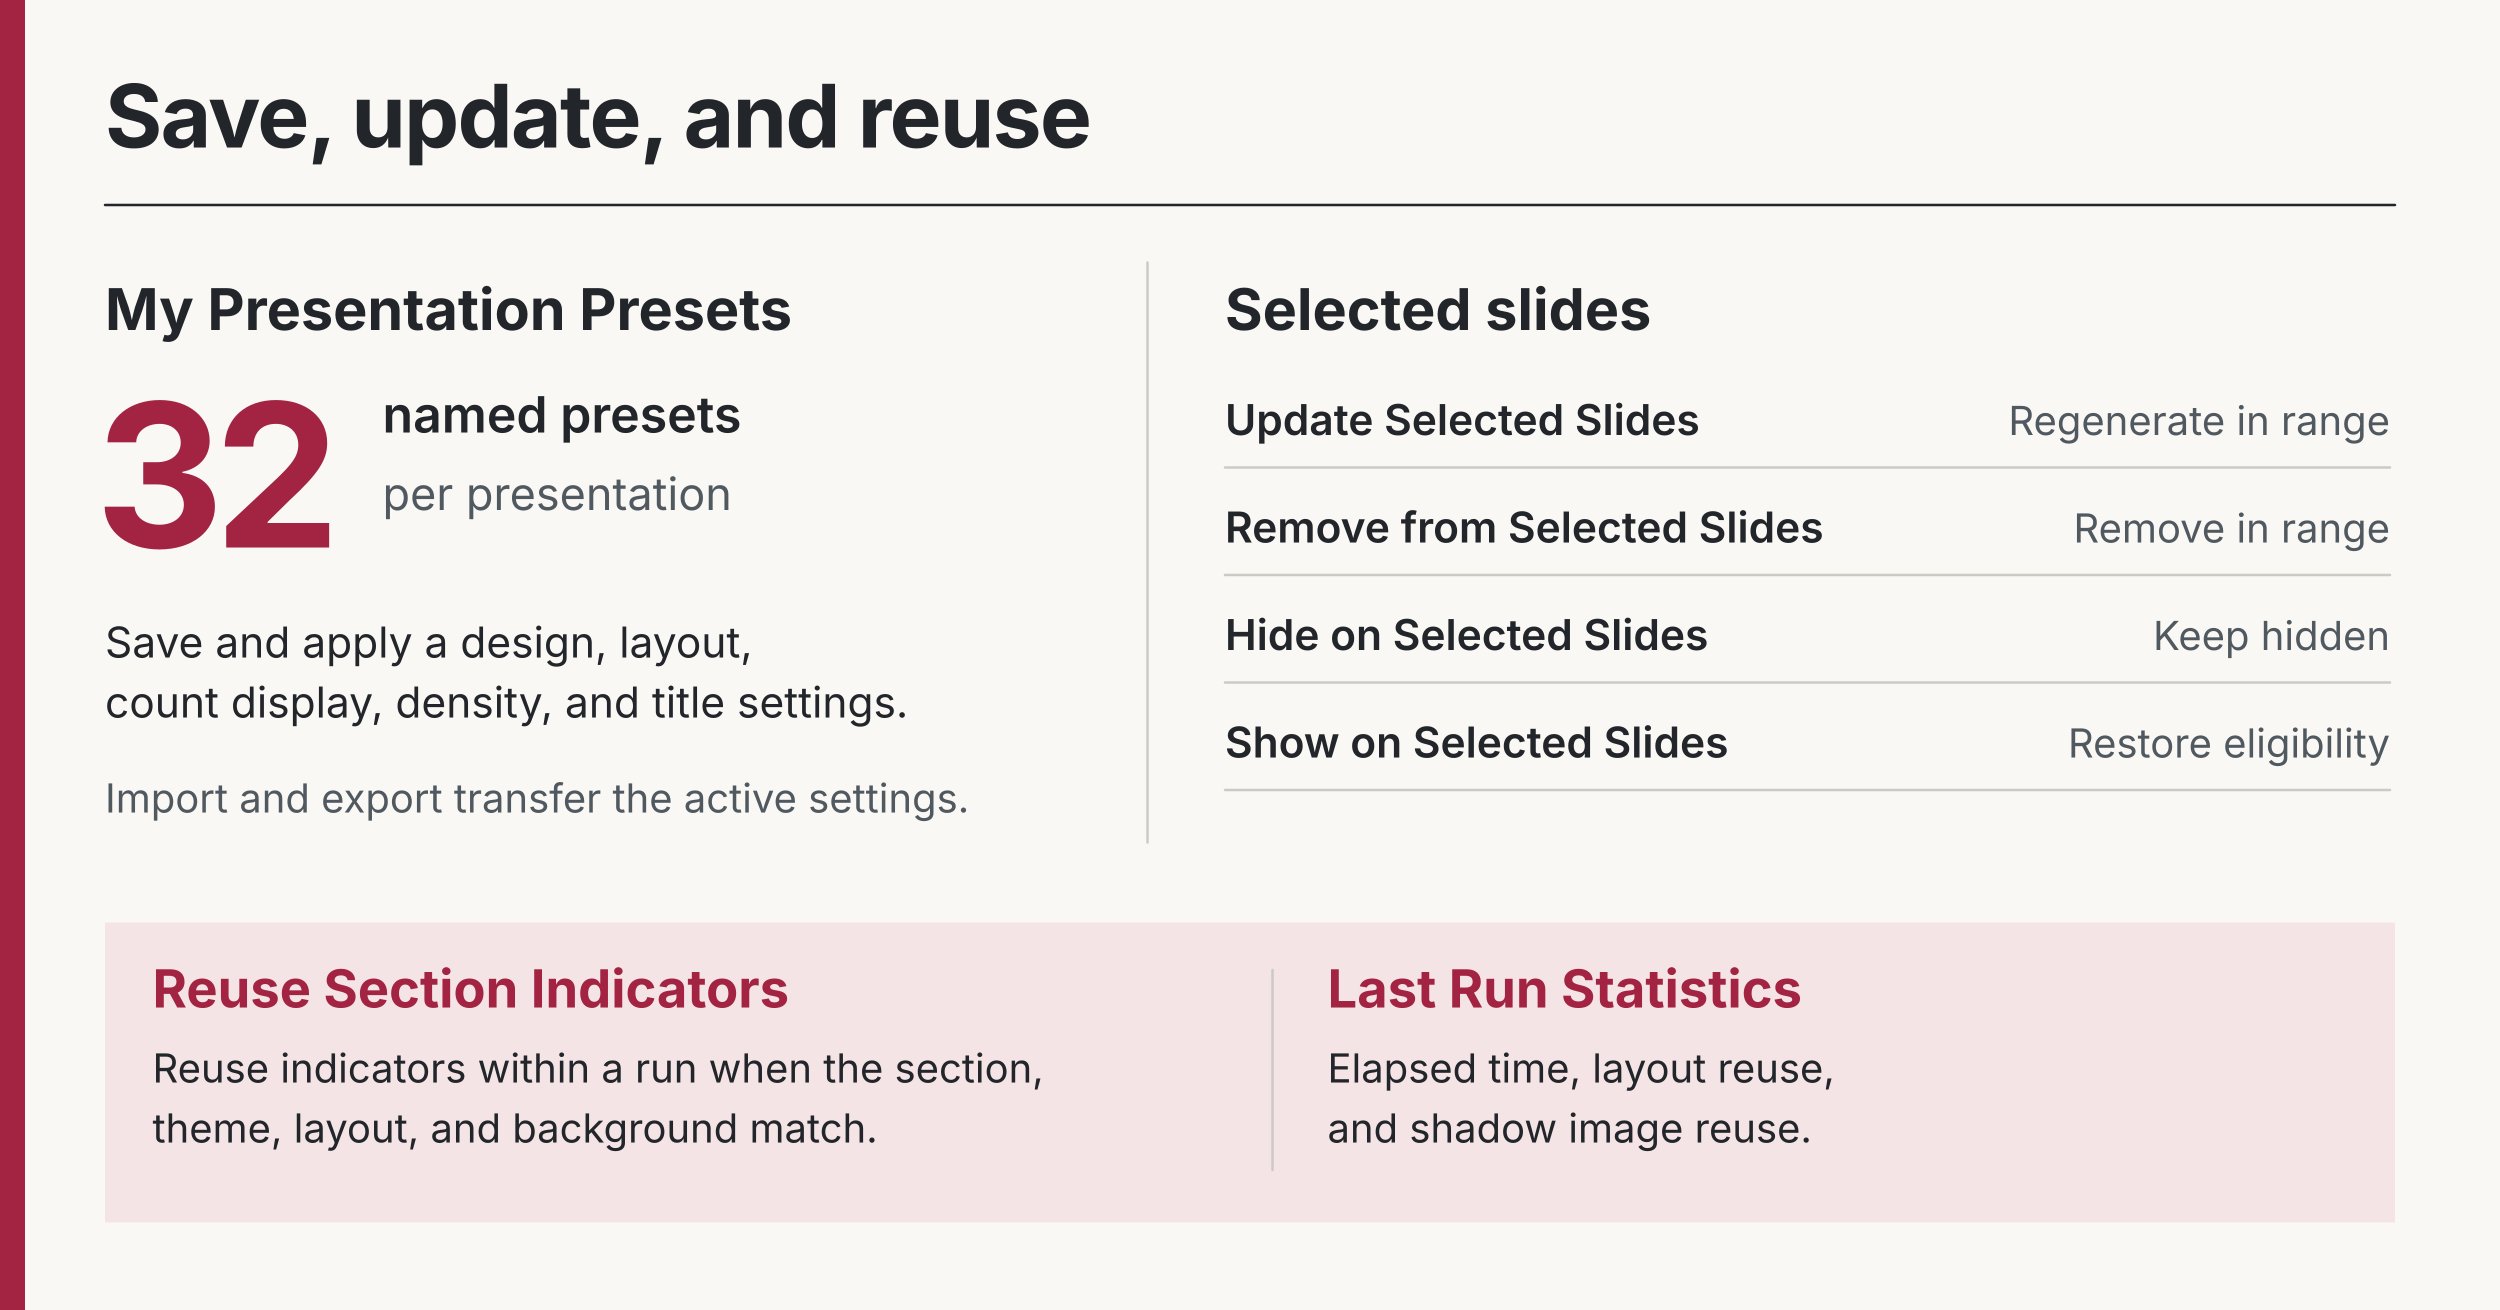
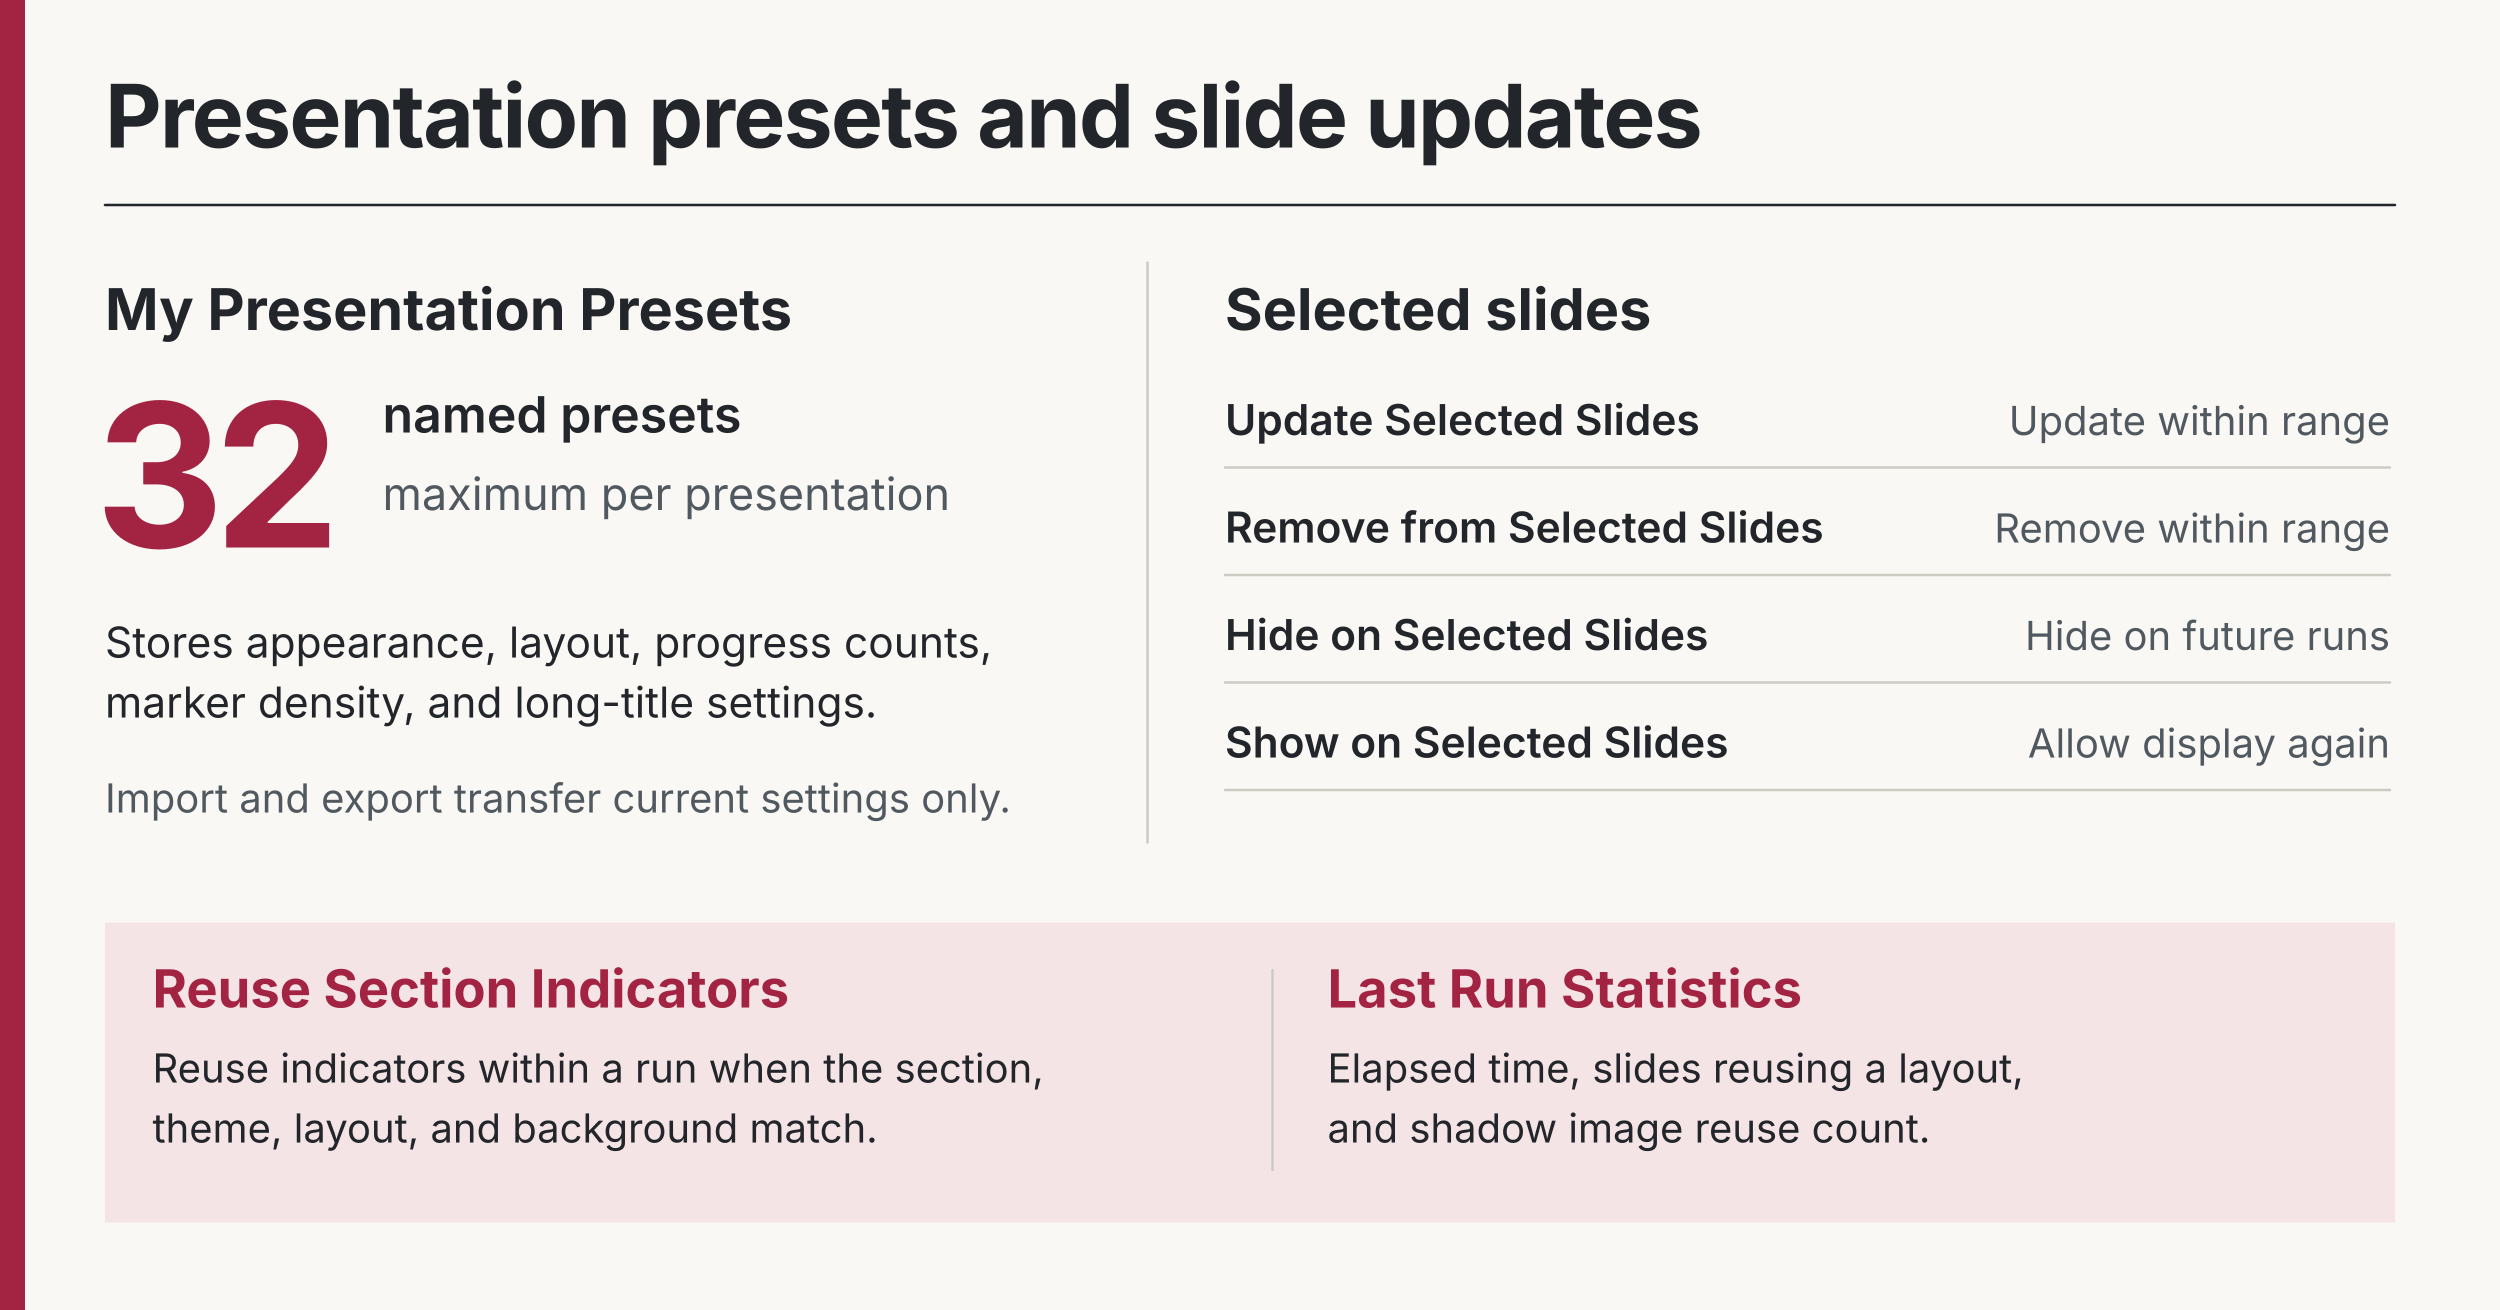
<svg xmlns="http://www.w3.org/2000/svg" viewBox="0 0 1000 524" width="1000" height="524" role="img" aria-labelledby="title desc" xml:lang="en">
  <rect x="0" y="0" width="1000" height="524" rx="0" fill="#FAF8F4" />
  <rect x="0" y="0" width="10" height="524" rx="0" fill="#A32342" />
-   <text x="42" y="59" fill="#22252A" font-family="Inter,Arial,Helvetica,'Microsoft YaHei','PingFang SC','Noto Sans CJK SC',sans-serif" font-size="35" font-weight="700" letter-spacing="-0.7" text-anchor="start">Save, update, and reuse</text>
+   <text x="42" y="59" fill="#22252A" font-family="Inter,Arial,Helvetica,'Microsoft YaHei','PingFang SC','Noto Sans CJK SC',sans-serif" font-size="35" font-weight="700" letter-spacing="-0.7" text-anchor="start">Presentation presets and slide updates</text>
  <path d="M42 82L958 82" fill="none" stroke="#22252A" stroke-width="1" stroke-linejoin="round" stroke-linecap="round" />
  <path d="M459 105L459 337" fill="none" stroke="#CDCAC4" stroke-width="1" stroke-linejoin="round" stroke-linecap="round" />
  <text x="42" y="132" fill="#22252A" font-family="Inter,Arial,Helvetica,'Microsoft YaHei','PingFang SC','Noto Sans CJK SC',sans-serif" font-size="23" font-weight="680" letter-spacing="0" text-anchor="start">My Presentation Presets</text>
  <text x="38" y="219" fill="#A32342" font-family="Inter,Arial,Helvetica,'Microsoft YaHei','PingFang SC','Noto Sans CJK SC',sans-serif" font-size="80" font-weight="730" letter-spacing="-4" text-anchor="start">32</text>
  <text x="153" y="173" fill="#22252A" font-family="Inter,Arial,Helvetica,'Microsoft YaHei','PingFang SC','Noto Sans CJK SC',sans-serif" font-size="20" font-weight="620" letter-spacing="0" text-anchor="start">named presets</text>
-   <text x="153" y="204" fill="#515960" font-family="Inter,Arial,Helvetica,'Microsoft YaHei','PingFang SC','Noto Sans CJK SC',sans-serif" font-size="18" font-weight="400" letter-spacing="0" text-anchor="start">per presentation</text>
-   <text x="42" y="263" fill="#22252A" font-family="Inter,Arial,Helvetica,'Microsoft YaHei','PingFang SC','Noto Sans CJK SC',sans-serif" font-size="17" font-weight="400" letter-spacing="0" text-anchor="start">Save and apply a design, layout,</text>
-   <text x="42" y="287" fill="#22252A" font-family="Inter,Arial,Helvetica,'Microsoft YaHei','PingFang SC','Noto Sans CJK SC',sans-serif" font-size="17" font-weight="400" letter-spacing="0" text-anchor="start">count display, density, and title settings.</text>
-   <text x="42" y="325" fill="#515960" font-family="Inter,Arial,Helvetica,'Microsoft YaHei','PingFang SC','Noto Sans CJK SC',sans-serif" font-size="16" font-weight="400" letter-spacing="0" text-anchor="start">Import and export transfer the active settings.</text>
+   <text x="153" y="204" fill="#515960" font-family="Inter,Arial,Helvetica,'Microsoft YaHei','PingFang SC','Noto Sans CJK SC',sans-serif" font-size="18" font-weight="400" letter-spacing="0" text-anchor="start">maximum per presentation</text>
+   <text x="42" y="263" fill="#22252A" font-family="Inter,Arial,Helvetica,'Microsoft YaHei','PingFang SC','Noto Sans CJK SC',sans-serif" font-size="17" font-weight="400" letter-spacing="0" text-anchor="start">Stores appearance, layout, progress counts,</text>
+   <text x="42" y="287" fill="#22252A" font-family="Inter,Arial,Helvetica,'Microsoft YaHei','PingFang SC','Noto Sans CJK SC',sans-serif" font-size="17" font-weight="400" letter-spacing="0" text-anchor="start">marker density, and long-title settings.</text>
+   <text x="42" y="325" fill="#515960" font-family="Inter,Arial,Helvetica,'Microsoft YaHei','PingFang SC','Noto Sans CJK SC',sans-serif" font-size="16" font-weight="400" letter-spacing="0" text-anchor="start">Import and export transfer current settings only.</text>
  <text x="490" y="132" fill="#22252A" font-family="Inter,Arial,Helvetica,'Microsoft YaHei','PingFang SC','Noto Sans CJK SC',sans-serif" font-size="23" font-weight="680" letter-spacing="0" text-anchor="start">Selected slides</text>
  <text x="490" y="174" fill="#22252A" font-family="Inter,Arial,Helvetica,'Microsoft YaHei','PingFang SC','Noto Sans CJK SC',sans-serif" font-size="17" font-weight="620" letter-spacing="0" text-anchor="start">Update Selected Slides</text>
-   <text x="956" y="174" fill="#515960" font-family="Inter,Arial,Helvetica,'Microsoft YaHei','PingFang SC','Noto Sans CJK SC',sans-serif" font-size="16" font-weight="400" letter-spacing="0" text-anchor="end">Regenerate in range</text>
+   <text x="956" y="174" fill="#515960" font-family="Inter,Arial,Helvetica,'Microsoft YaHei','PingFang SC','Noto Sans CJK SC',sans-serif" font-size="16" font-weight="400" letter-spacing="0" text-anchor="end">Update within range</text>
  <path d="M490 187L956 187" fill="none" stroke="#CDCAC4" stroke-width="1" stroke-linejoin="round" stroke-linecap="round" />
  <text x="490" y="217" fill="#22252A" font-family="Inter,Arial,Helvetica,'Microsoft YaHei','PingFang SC','Noto Sans CJK SC',sans-serif" font-size="17" font-weight="620" letter-spacing="0" text-anchor="start">Remove from Selected Slides</text>
-   <text x="956" y="217" fill="#515960" font-family="Inter,Arial,Helvetica,'Microsoft YaHei','PingFang SC','Noto Sans CJK SC',sans-serif" font-size="16" font-weight="400" letter-spacing="0" text-anchor="end">Remove in range</text>
+   <text x="956" y="217" fill="#515960" font-family="Inter,Arial,Helvetica,'Microsoft YaHei','PingFang SC','Noto Sans CJK SC',sans-serif" font-size="16" font-weight="400" letter-spacing="0" text-anchor="end">Remove within range</text>
  <path d="M490 230L956 230" fill="none" stroke="#CDCAC4" stroke-width="1" stroke-linejoin="round" stroke-linecap="round" />
  <text x="490" y="260" fill="#22252A" font-family="Inter,Arial,Helvetica,'Microsoft YaHei','PingFang SC','Noto Sans CJK SC',sans-serif" font-size="17" font-weight="620" letter-spacing="0" text-anchor="start">Hide on Selected Slides</text>
-   <text x="956" y="260" fill="#515960" font-family="Inter,Arial,Helvetica,'Microsoft YaHei','PingFang SC','Noto Sans CJK SC',sans-serif" font-size="16" font-weight="400" letter-spacing="0" text-anchor="end">Keep hidden</text>
+   <text x="956" y="260" fill="#515960" font-family="Inter,Arial,Helvetica,'Microsoft YaHei','PingFang SC','Noto Sans CJK SC',sans-serif" font-size="16" font-weight="400" letter-spacing="0" text-anchor="end">Hide on future runs</text>
  <path d="M490 273L956 273" fill="none" stroke="#CDCAC4" stroke-width="1" stroke-linejoin="round" stroke-linecap="round" />
  <text x="490" y="303" fill="#22252A" font-family="Inter,Arial,Helvetica,'Microsoft YaHei','PingFang SC','Noto Sans CJK SC',sans-serif" font-size="17" font-weight="620" letter-spacing="0" text-anchor="start">Show on Selected Slides</text>
-   <text x="956" y="303" fill="#515960" font-family="Inter,Arial,Helvetica,'Microsoft YaHei','PingFang SC','Noto Sans CJK SC',sans-serif" font-size="16" font-weight="400" letter-spacing="0" text-anchor="end">Restore eligibility</text>
+   <text x="956" y="303" fill="#515960" font-family="Inter,Arial,Helvetica,'Microsoft YaHei','PingFang SC','Noto Sans CJK SC',sans-serif" font-size="16" font-weight="400" letter-spacing="0" text-anchor="end">Allow display again</text>
  <path d="M490 316L956 316" fill="none" stroke="#CDCAC4" stroke-width="1" stroke-linejoin="round" stroke-linecap="round" />
  <rect x="42" y="369" width="916" height="120" rx="0" fill="#F4E4E5" />
  <text x="61" y="403" fill="#A32342" font-family="Inter,Arial,Helvetica,'Microsoft YaHei','PingFang SC','Noto Sans CJK SC',sans-serif" font-size="21" font-weight="670" letter-spacing="0" text-anchor="start">Reuse Section Indicators</text>
  <text x="531" y="403" fill="#A32342" font-family="Inter,Arial,Helvetica,'Microsoft YaHei','PingFang SC','Noto Sans CJK SC',sans-serif" font-size="21" font-weight="670" letter-spacing="0" text-anchor="start">Last Run Statistics</text>
  <path d="M509 388L509 468" fill="none" stroke="#CDCAC4" stroke-width="1" stroke-linejoin="round" stroke-linecap="round" />
  <text x="61" y="433" fill="#22252A" font-family="Inter,Arial,Helvetica,'Microsoft YaHei','PingFang SC','Noto Sans CJK SC',sans-serif" font-size="16" font-weight="400" letter-spacing="0" text-anchor="start">Reuse indicators within a run when the section,</text>
  <text x="61" y="457" fill="#22252A" font-family="Inter,Arial,Helvetica,'Microsoft YaHei','PingFang SC','Noto Sans CJK SC',sans-serif" font-size="16" font-weight="400" letter-spacing="0" text-anchor="start">theme, layout, and background match.</text>
-   <text x="531" y="433" fill="#22252A" font-family="Inter,Arial,Helvetica,'Microsoft YaHei','PingFang SC','Noto Sans CJK SC',sans-serif" font-size="16" font-weight="400" letter-spacing="0" text-anchor="start">Elapsed time, layout reuse,</text>
-   <text x="531" y="457" fill="#22252A" font-family="Inter,Arial,Helvetica,'Microsoft YaHei','PingFang SC','Noto Sans CJK SC',sans-serif" font-size="16" font-weight="400" letter-spacing="0" text-anchor="start">and shadow image reuse.</text>
+   <text x="531" y="433" fill="#22252A" font-family="Inter,Arial,Helvetica,'Microsoft YaHei','PingFang SC','Noto Sans CJK SC',sans-serif" font-size="16" font-weight="400" letter-spacing="0" text-anchor="start">Elapsed time, slides reusing a layout,</text>
+   <text x="531" y="457" fill="#22252A" font-family="Inter,Arial,Helvetica,'Microsoft YaHei','PingFang SC','Noto Sans CJK SC',sans-serif" font-size="16" font-weight="400" letter-spacing="0" text-anchor="start">and shadow image reuse count.</text>
</svg>
